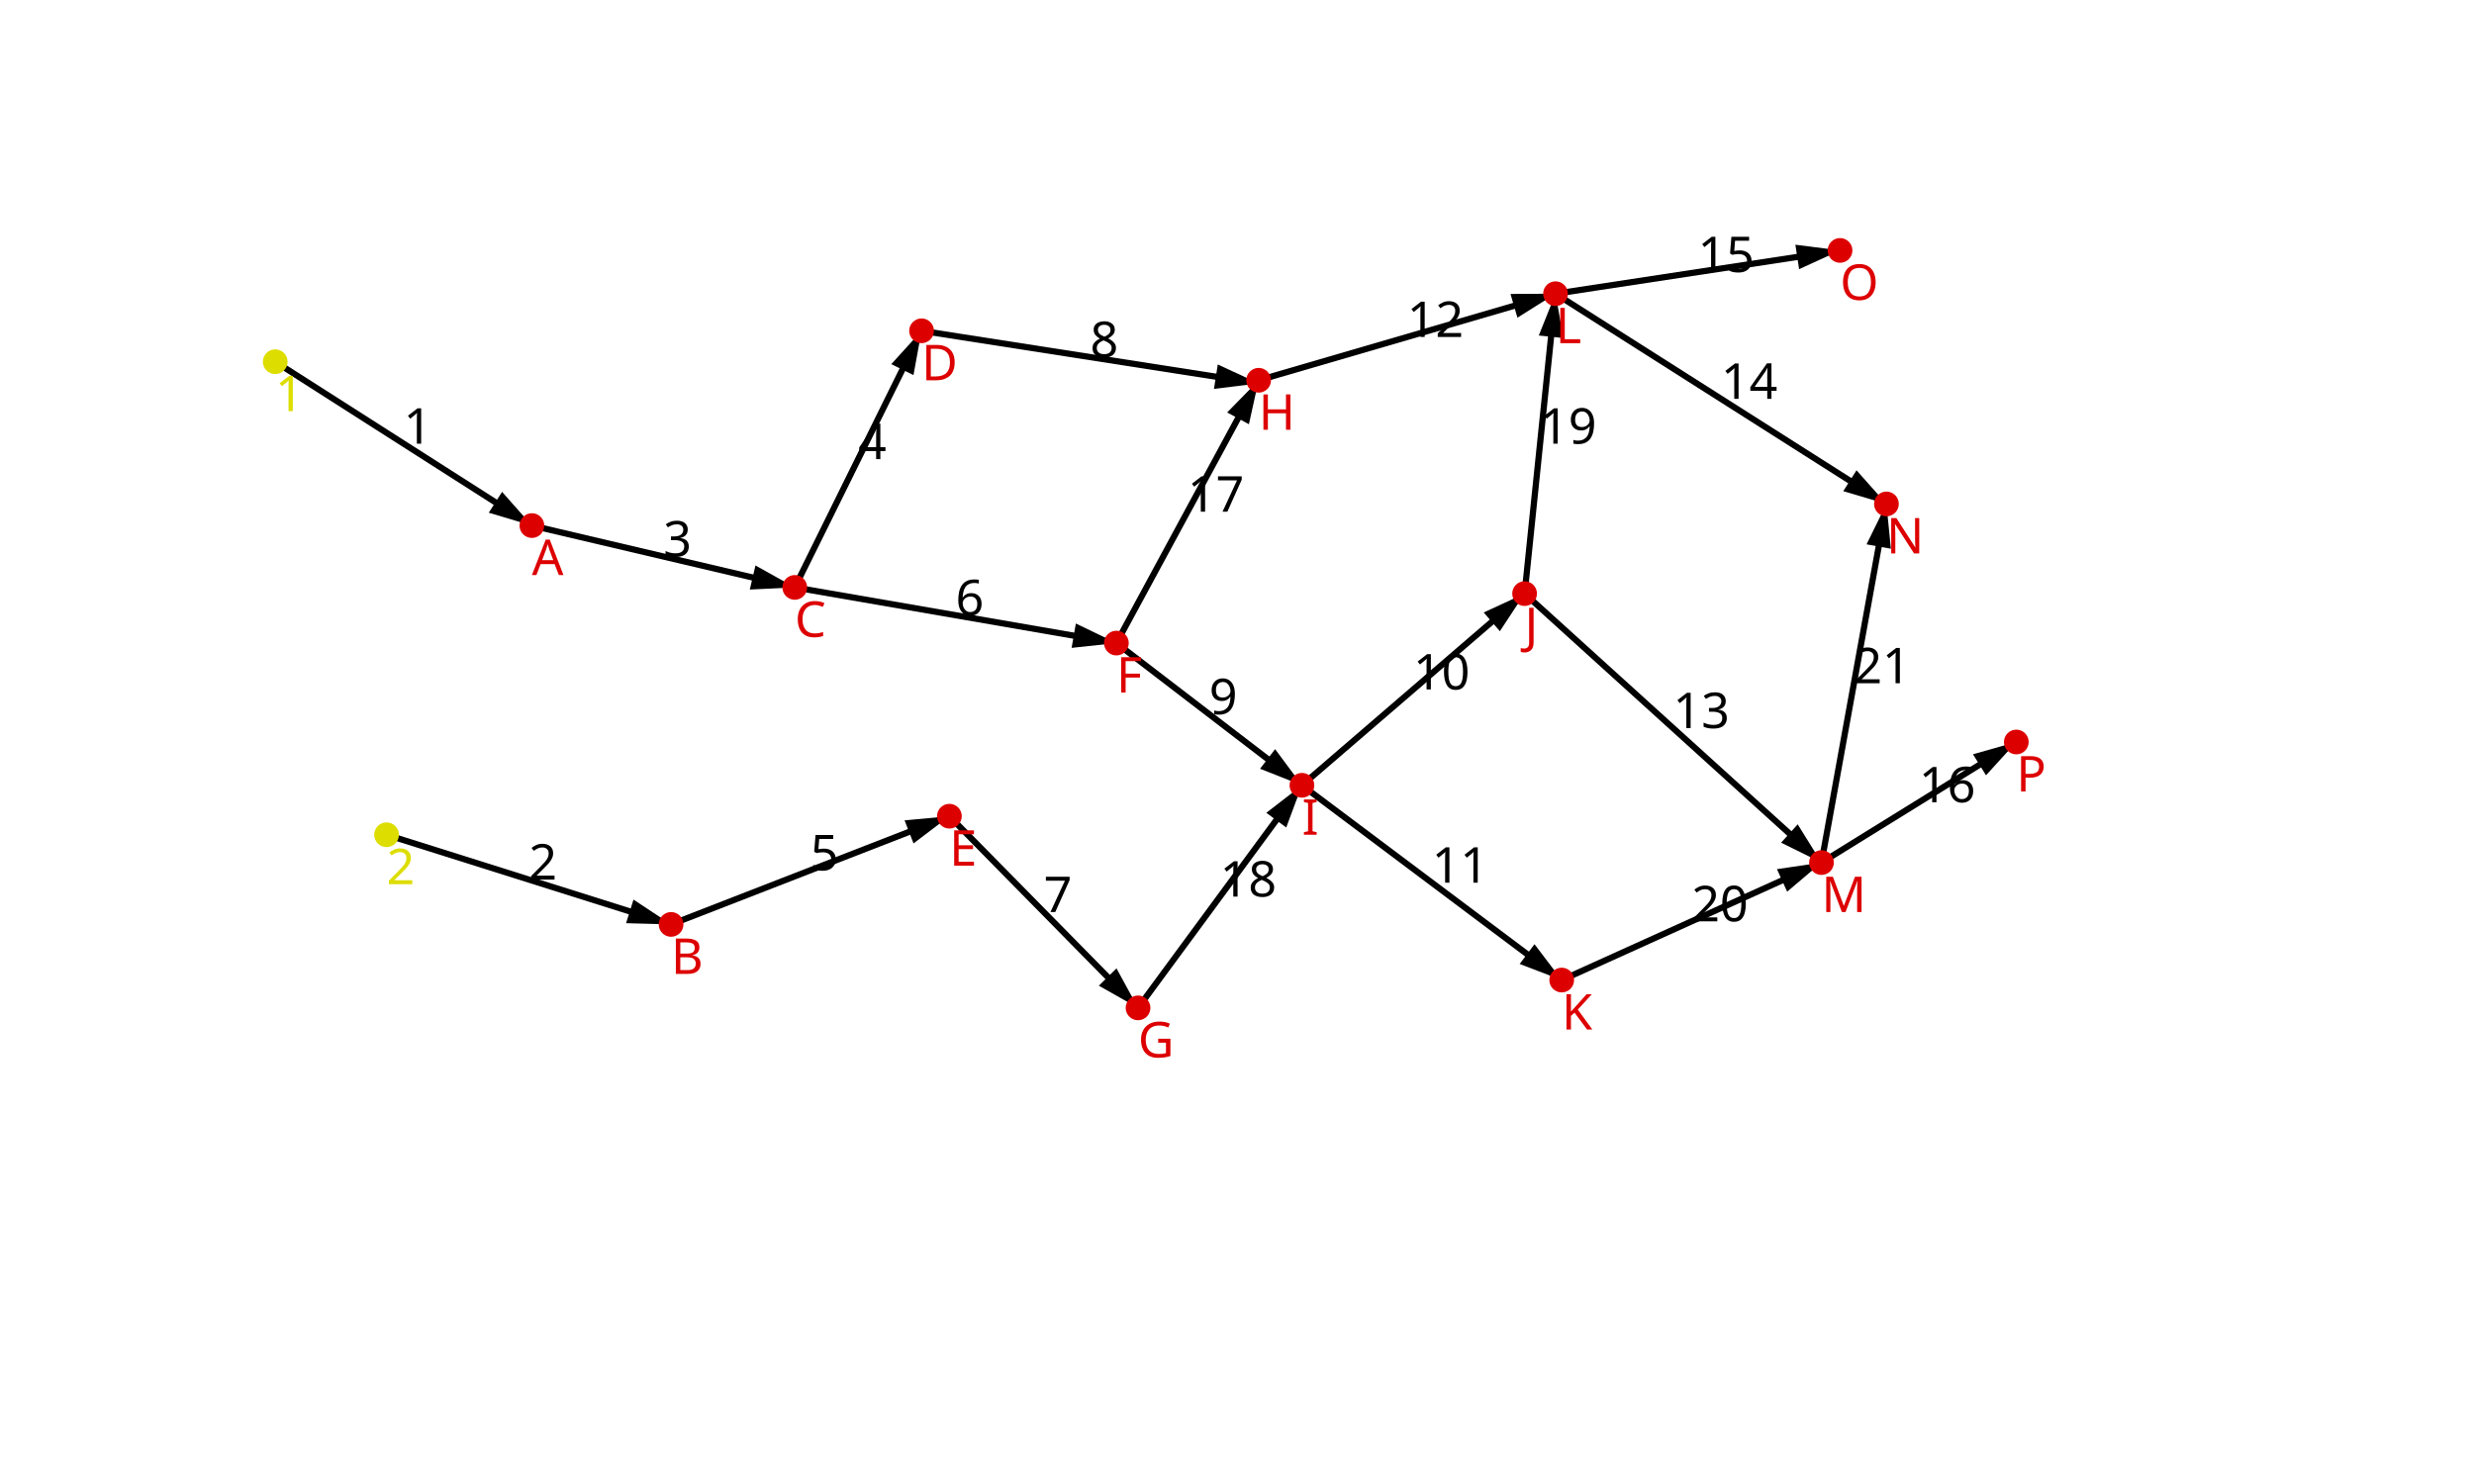
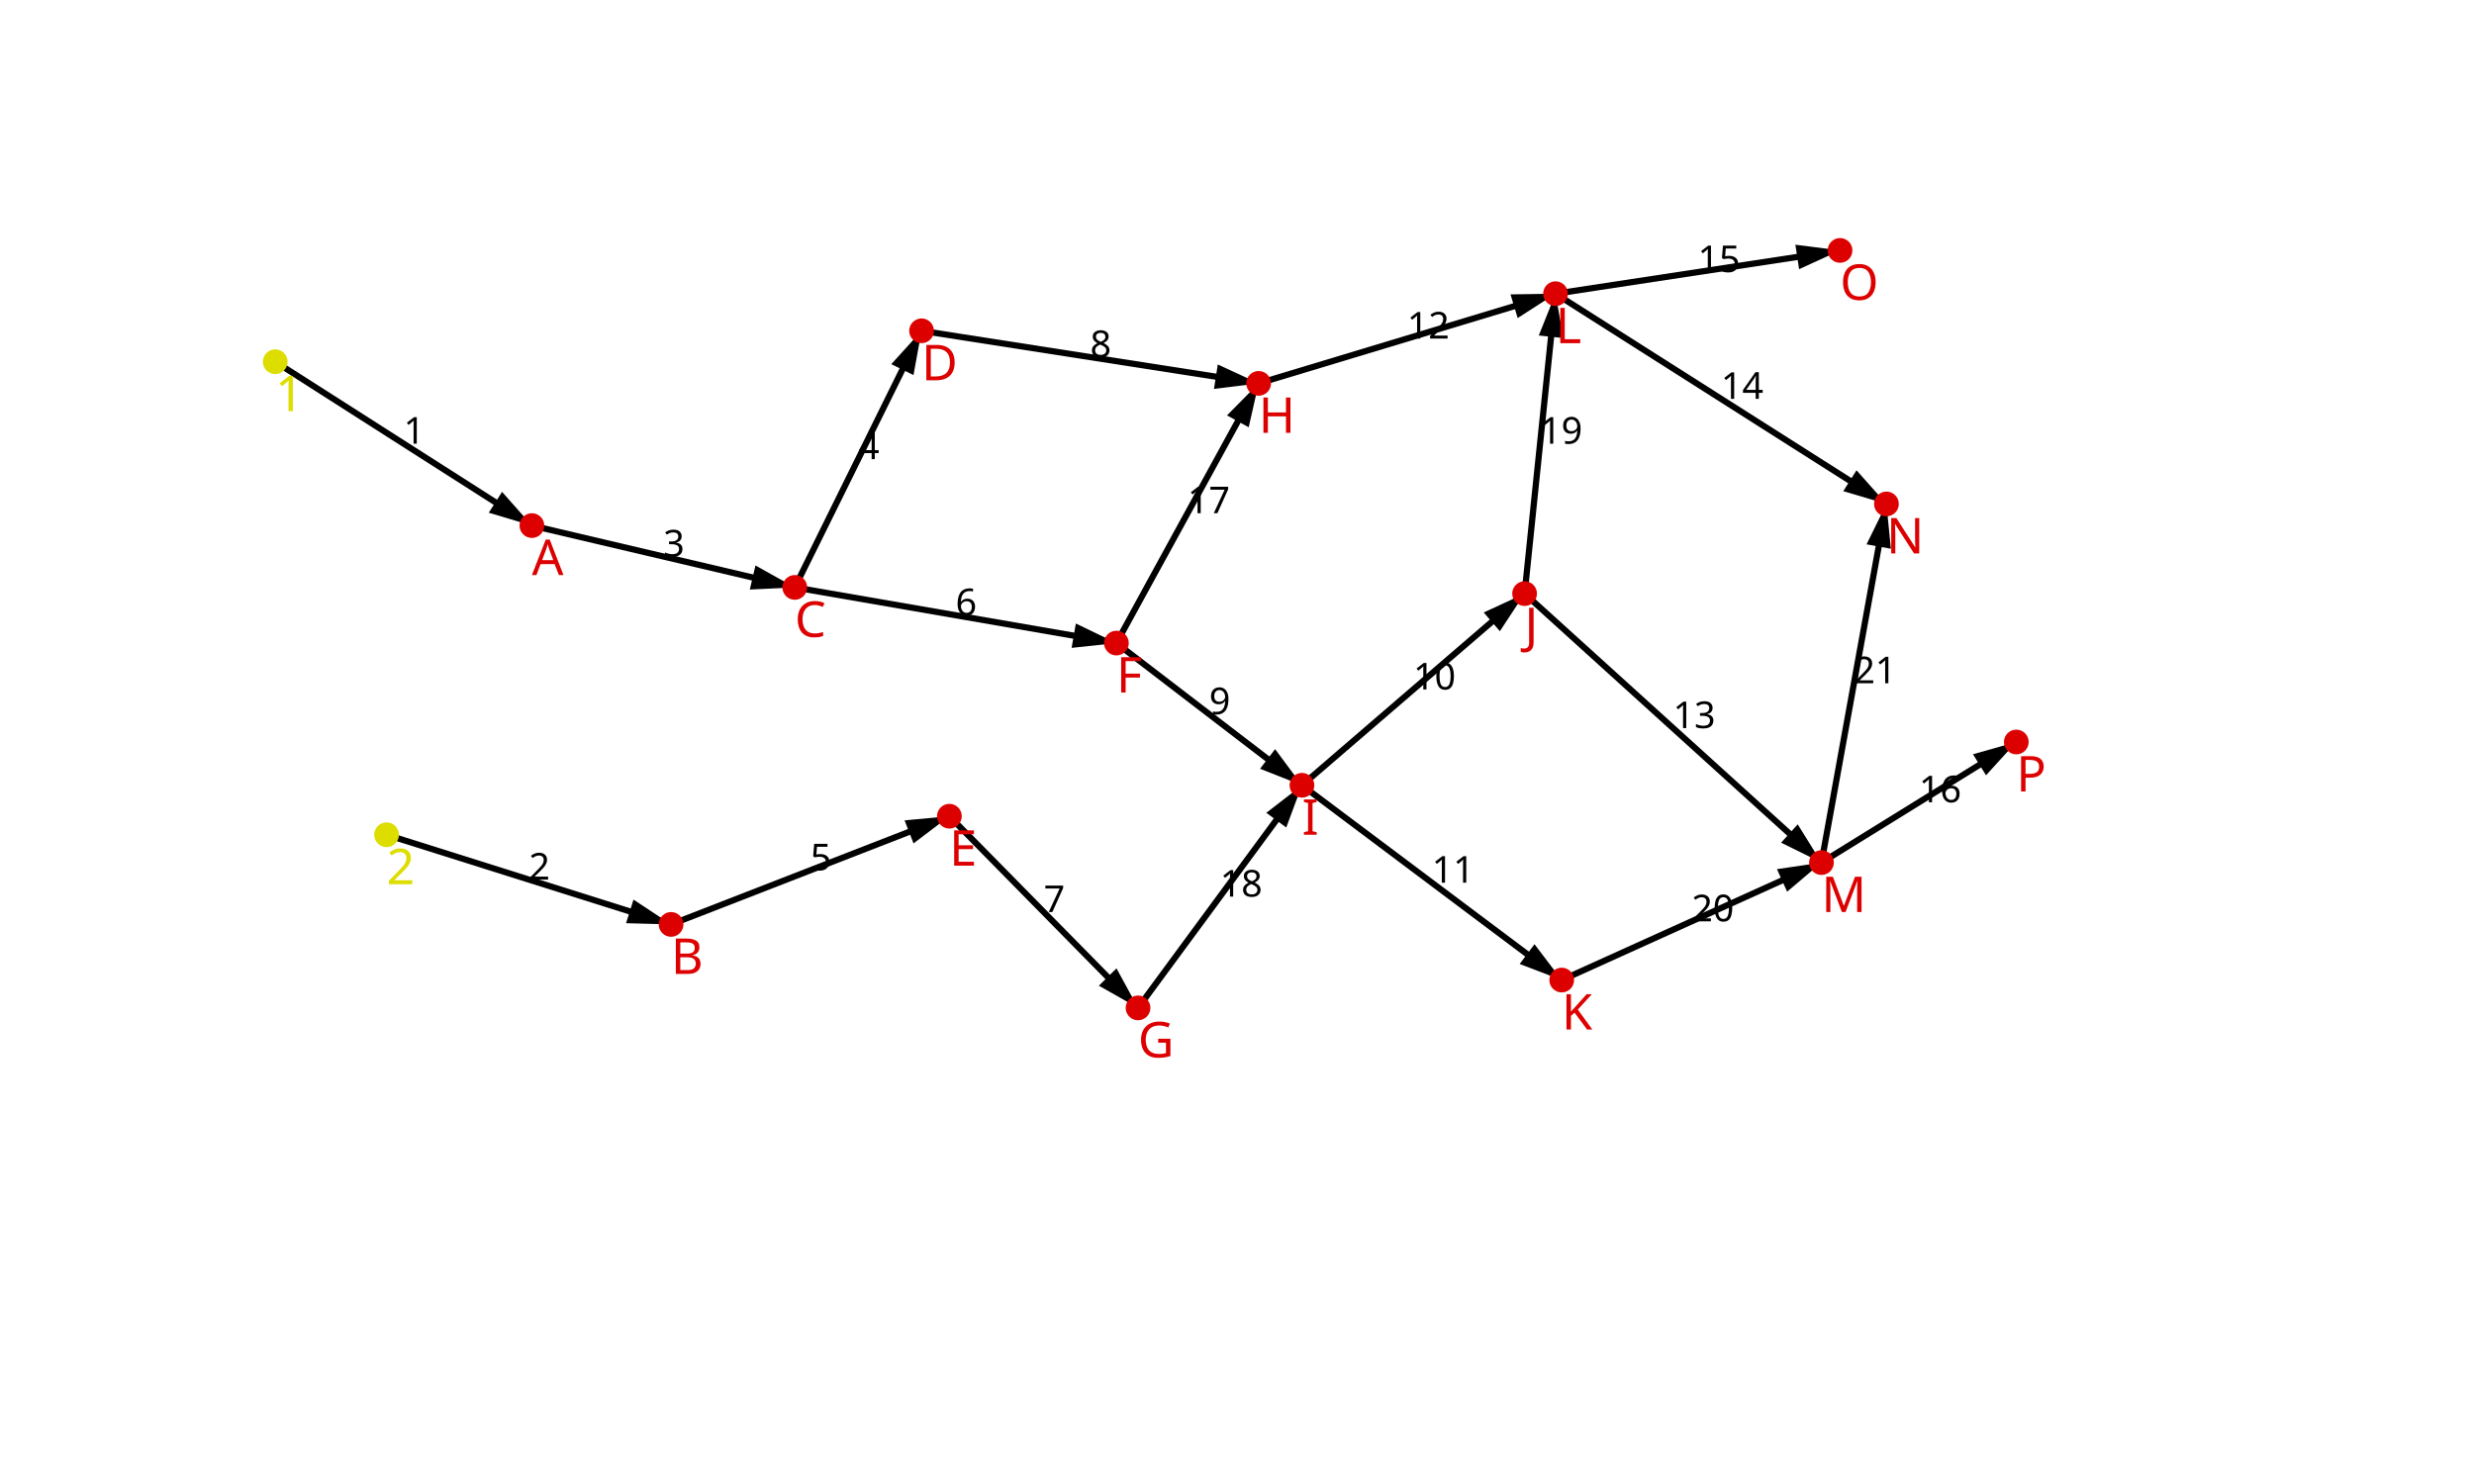
<svg xmlns="http://www.w3.org/2000/svg" version="1.1" width="800" height="480">
  <defs>
    <marker id="arrow" refX="7" refY="2" markerWidth="6" markerHeight="9" orient="auto" markerUnits="strokeWidth">
      <path d="M0,0 L0,4 L7,2 z" fill="#000" />
    </marker>
  </defs>
  <line x1="89" y1="117" x2="172" y2="170" stroke="black" stroke-width="2" marker-end="url(#arrow)" />
-   <text x="130.5" y="143.5" font-family="sans-serif" font-size="16">1</text>
+   <text x="130.5" y="143.5" font-family="sans-serif" font-size="12">1</text>
  <line x1="125" y1="270" x2="217" y2="299" stroke="black" stroke-width="2" marker-end="url(#arrow)" />
-   <text x="171" y="284.5" font-family="sans-serif" font-size="16">2</text>
+   <text x="171" y="284.5" font-family="sans-serif" font-size="12">2</text>
  <line x1="172" y1="170" x2="257" y2="190" stroke="black" stroke-width="2" marker-end="url(#arrow)" />
-   <text x="214.5" y="180" font-family="sans-serif" font-size="16">3</text>
+   <text x="214.5" y="180" font-family="sans-serif" font-size="12">3</text>
  <line x1="257" y1="190" x2="298" y2="107" stroke="black" stroke-width="2" marker-end="url(#arrow)" />
-   <text x="277.5" y="148.5" font-family="sans-serif" font-size="16">4</text>
+   <text x="277.5" y="148.5" font-family="sans-serif" font-size="12">4</text>
  <line x1="217" y1="299" x2="307" y2="264" stroke="black" stroke-width="2" marker-end="url(#arrow)" />
-   <text x="262" y="281.5" font-family="sans-serif" font-size="16">5</text>
+   <text x="262" y="281.5" font-family="sans-serif" font-size="12">5</text>
  <line x1="257" y1="190" x2="361" y2="208" stroke="black" stroke-width="2" marker-end="url(#arrow)" />
-   <text x="309" y="199" font-family="sans-serif" font-size="16">6</text>
+   <text x="309" y="199" font-family="sans-serif" font-size="12">6</text>
  <line x1="307" y1="264" x2="368" y2="326" stroke="black" stroke-width="2" marker-end="url(#arrow)" />
-   <text x="337.5" y="295" font-family="sans-serif" font-size="16">7</text>
+   <text x="337.5" y="295" font-family="sans-serif" font-size="12">7</text>
  <line x1="298" y1="107" x2="407" y2="124" stroke="black" stroke-width="2" marker-end="url(#arrow)" />
-   <text x="352.5" y="115.5" font-family="sans-serif" font-size="16">8</text>
+   <text x="352.5" y="115.5" font-family="sans-serif" font-size="12">8</text>
  <line x1="361" y1="208" x2="421" y2="254" stroke="black" stroke-width="2" marker-end="url(#arrow)" />
-   <text x="391" y="231" font-family="sans-serif" font-size="16">9</text>
+   <text x="391" y="231" font-family="sans-serif" font-size="12">9</text>
  <line x1="421" y1="254" x2="493" y2="192" stroke="black" stroke-width="2" marker-end="url(#arrow)" />
-   <text x="457" y="223" font-family="sans-serif" font-size="16">10</text>
+   <text x="457" y="223" font-family="sans-serif" font-size="12">10</text>
  <line x1="421" y1="254" x2="505" y2="317" stroke="black" stroke-width="2" marker-end="url(#arrow)" />
-   <text x="463" y="285.5" font-family="sans-serif" font-size="16">11</text>
-   <line x1="407" y1="123" x2="503" y2="95" stroke="black" stroke-width="2" marker-end="url(#arrow)" />
-   <text x="455" y="109" font-family="sans-serif" font-size="16">12</text>
+   <text x="463" y="285.5" font-family="sans-serif" font-size="12">11</text>
+   <line x1="407" y1="124" x2="503" y2="95" stroke="black" stroke-width="2" marker-end="url(#arrow)" />
+   <text x="455" y="109.5" font-family="sans-serif" font-size="12">12</text>
  <line x1="493" y1="192" x2="589" y2="279" stroke="black" stroke-width="2" marker-end="url(#arrow)" />
-   <text x="541" y="235.5" font-family="sans-serif" font-size="16">13</text>
+   <text x="541" y="235.5" font-family="sans-serif" font-size="12">13</text>
  <line x1="503" y1="95" x2="610" y2="163" stroke="black" stroke-width="2" marker-end="url(#arrow)" />
-   <text x="556.5" y="129" font-family="sans-serif" font-size="16">14</text>
+   <text x="556.5" y="129" font-family="sans-serif" font-size="12">14</text>
  <line x1="503" y1="95" x2="595" y2="81" stroke="black" stroke-width="2" marker-end="url(#arrow)" />
-   <text x="549" y="88" font-family="sans-serif" font-size="16">15</text>
+   <text x="549" y="88" font-family="sans-serif" font-size="12">15</text>
  <line x1="589" y1="279" x2="652" y2="240" stroke="black" stroke-width="2" marker-end="url(#arrow)" />
-   <text x="620.5" y="259.5" font-family="sans-serif" font-size="16">16</text>
-   <line x1="361" y1="208" x2="407" y2="123" stroke="black" stroke-width="2" marker-end="url(#arrow)" />
-   <text x="384" y="165.5" font-family="sans-serif" font-size="16">17</text>
+   <text x="620.5" y="259.5" font-family="sans-serif" font-size="12">16</text>
+   <line x1="361" y1="208" x2="407" y2="124" stroke="black" stroke-width="2" marker-end="url(#arrow)" />
+   <text x="384" y="166" font-family="sans-serif" font-size="12">17</text>
  <line x1="368" y1="326" x2="421" y2="254" stroke="black" stroke-width="2" marker-end="url(#arrow)" />
-   <text x="394.5" y="290" font-family="sans-serif" font-size="16">18</text>
+   <text x="394.5" y="290" font-family="sans-serif" font-size="12">18</text>
  <line x1="493" y1="192" x2="503" y2="95" stroke="black" stroke-width="2" marker-end="url(#arrow)" />
-   <text x="498" y="143.5" font-family="sans-serif" font-size="16">19</text>
+   <text x="498" y="143.5" font-family="sans-serif" font-size="12">19</text>
  <line x1="505" y1="317" x2="589" y2="279" stroke="black" stroke-width="2" marker-end="url(#arrow)" />
-   <text x="547" y="298" font-family="sans-serif" font-size="16">20</text>
+   <text x="547" y="298" font-family="sans-serif" font-size="12">20</text>
  <line x1="589" y1="279" x2="610" y2="163" stroke="black" stroke-width="2" marker-end="url(#arrow)" />
-   <text x="599.5" y="221" font-family="sans-serif" font-size="16">21</text>
+   <text x="599.5" y="221" font-family="sans-serif" font-size="12">21</text>
  <circle cx="89" cy="117" r="4" style="fill:#dd0;" />
  <text x="89" y="133" style="fill:#dd0" font-family="sans-serif" font-size="16">1</text>
  <circle cx="125" cy="270" r="4" style="fill:#dd0;" />
  <text x="125" y="286" style="fill:#dd0" font-family="sans-serif" font-size="16">2</text>
  <circle cx="172" cy="170" r="4" style="fill:#d00;" />
  <text x="172" y="186" style="fill:#d00" font-family="sans-serif" font-size="16">A</text>
  <circle cx="217" cy="299" r="4" style="fill:#d00;" />
  <text x="217" y="315" style="fill:#d00" font-family="sans-serif" font-size="16">B</text>
  <circle cx="257" cy="190" r="4" style="fill:#d00;" />
  <text x="257" y="206" style="fill:#d00" font-family="sans-serif" font-size="16">C</text>
  <circle cx="298" cy="107" r="4" style="fill:#d00;" />
  <text x="298" y="123" style="fill:#d00" font-family="sans-serif" font-size="16">D</text>
  <circle cx="307" cy="264" r="4" style="fill:#d00;" />
  <text x="307" y="280" style="fill:#d00" font-family="sans-serif" font-size="16">E</text>
  <circle cx="361" cy="208" r="4" style="fill:#d00;" />
  <text x="361" y="224" style="fill:#d00" font-family="sans-serif" font-size="16">F</text>
  <circle cx="368" cy="326" r="4" style="fill:#d00;" />
  <text x="368" y="342" style="fill:#d00" font-family="sans-serif" font-size="16">G</text>
-   <circle cx="407" cy="123" r="4" style="fill:#d00;" />
-   <text x="407" y="139" style="fill:#d00" font-family="sans-serif" font-size="16">H</text>
+   <circle cx="407" cy="124" r="4" style="fill:#d00;" />
+   <text x="407" y="140" style="fill:#d00" font-family="sans-serif" font-size="16">H</text>
  <circle cx="493" cy="192" r="4" style="fill:#d00;" />
  <text x="493" y="208" style="fill:#d00" font-family="sans-serif" font-size="16">J</text>
  <circle cx="505" cy="317" r="4" style="fill:#d00;" />
  <text x="505" y="333" style="fill:#d00" font-family="sans-serif" font-size="16">K</text>
  <circle cx="503" cy="95" r="4" style="fill:#d00;" />
  <text x="503" y="111" style="fill:#d00" font-family="sans-serif" font-size="16">L</text>
  <circle cx="589" cy="279" r="4" style="fill:#d00;" />
  <text x="589" y="295" style="fill:#d00" font-family="sans-serif" font-size="16">M</text>
  <circle cx="610" cy="163" r="4" style="fill:#d00;" />
  <text x="610" y="179" style="fill:#d00" font-family="sans-serif" font-size="16">N</text>
  <circle cx="595" cy="81" r="4" style="fill:#d00;" />
  <text x="595" y="97" style="fill:#d00" font-family="sans-serif" font-size="16">O</text>
  <circle cx="652" cy="240" r="4" style="fill:#d00;" />
  <text x="652" y="256" style="fill:#d00" font-family="sans-serif" font-size="16">P</text>
  <circle cx="421" cy="254" r="4" style="fill:#d00;" />
  <text x="421" y="270" style="fill:#d00" font-family="sans-serif" font-size="16">I</text>
</svg>
